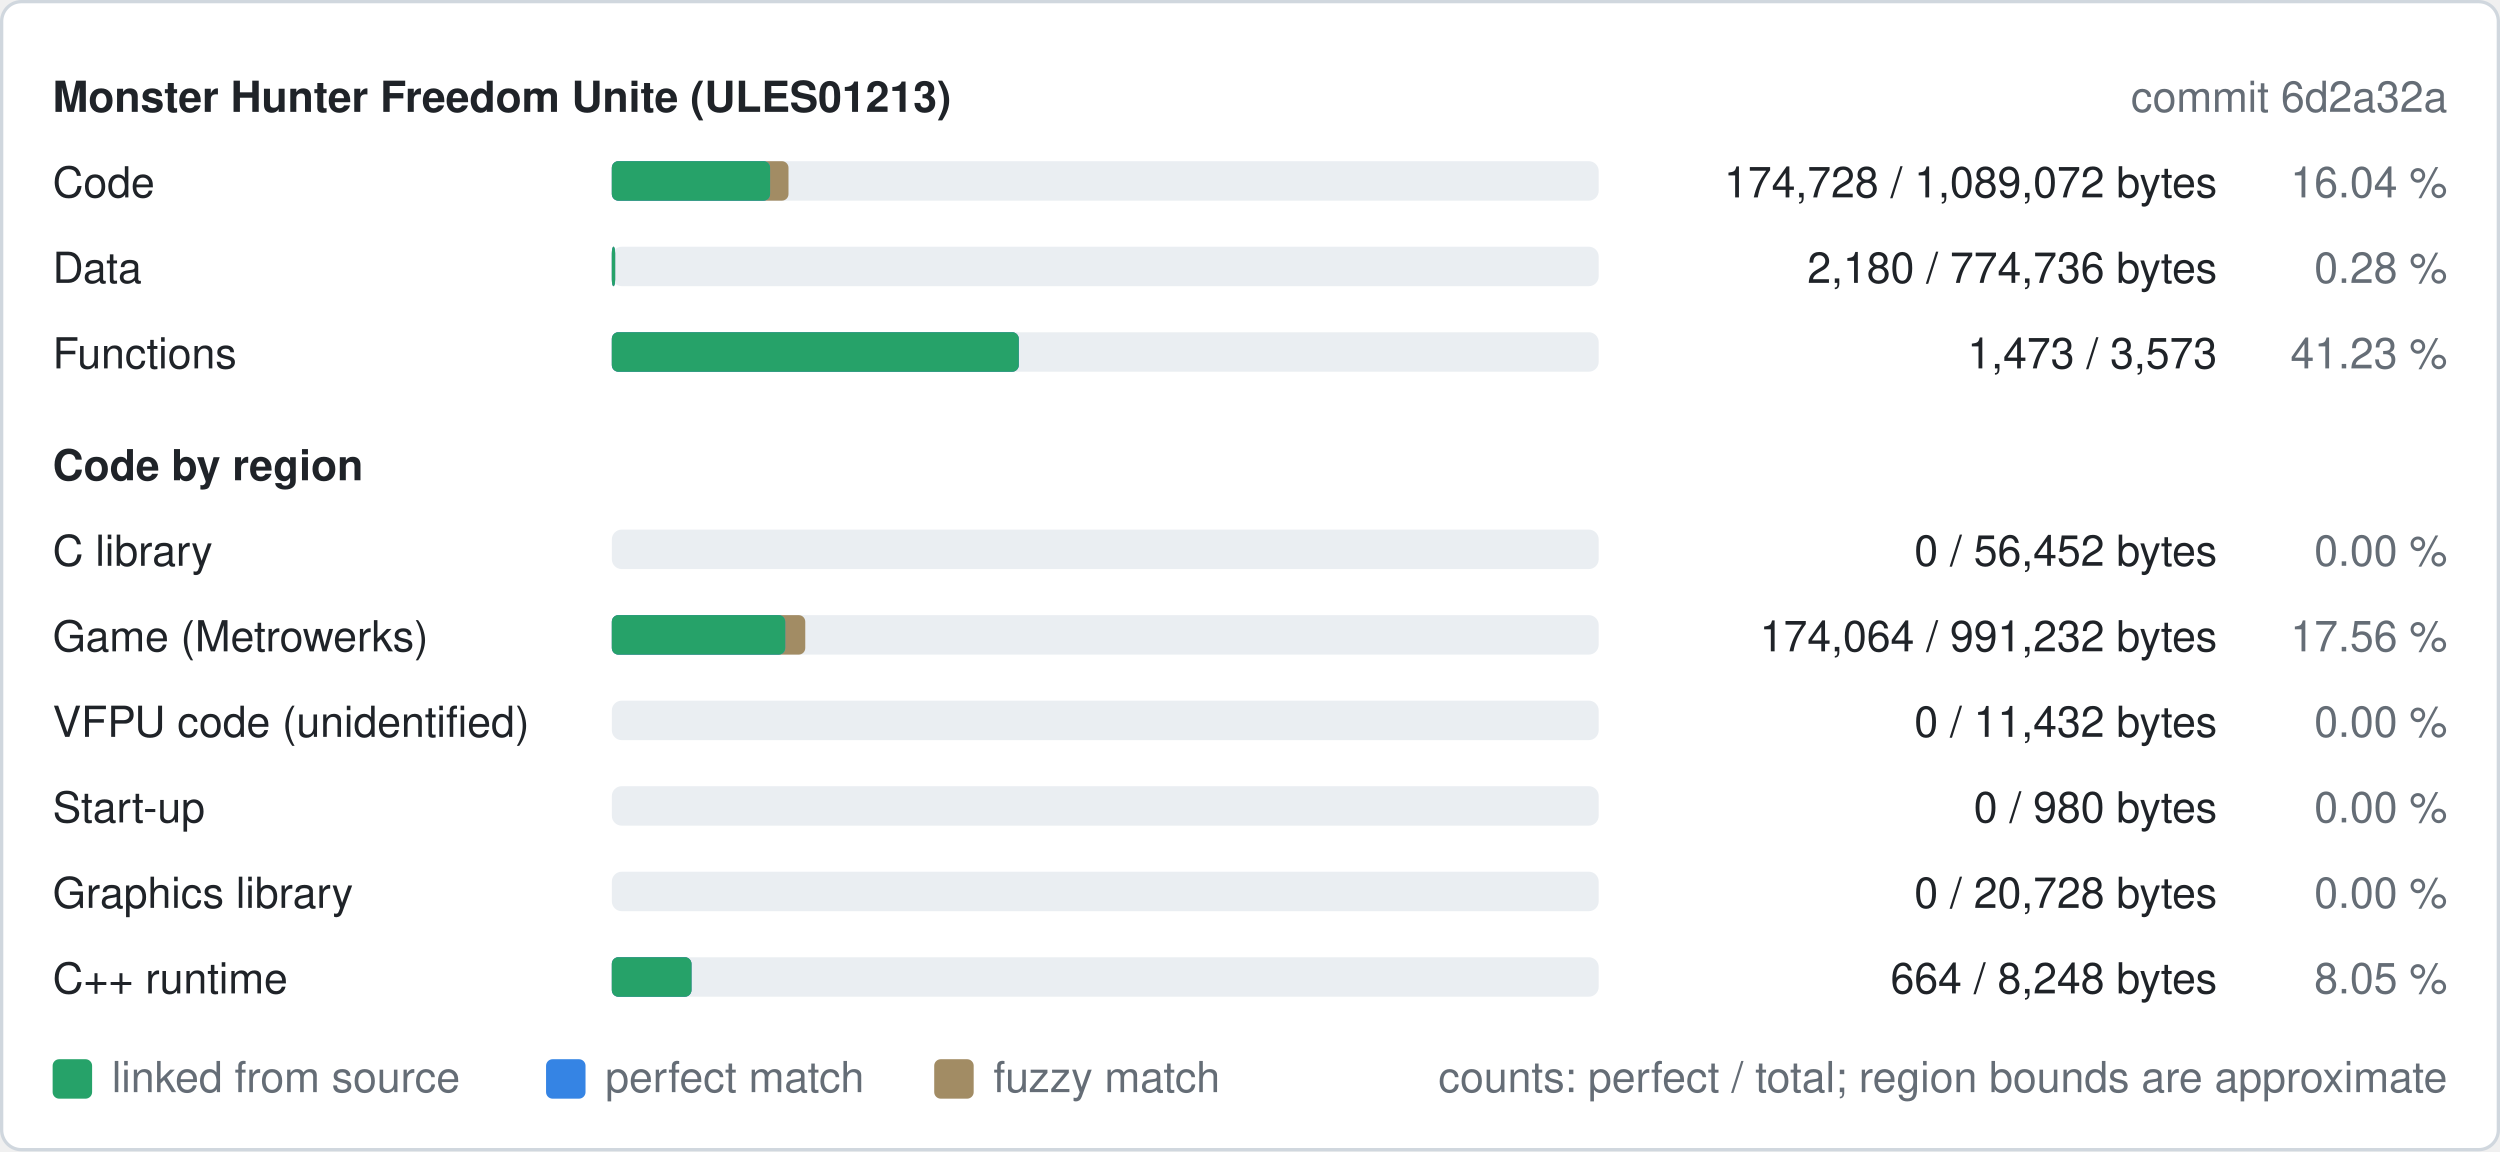
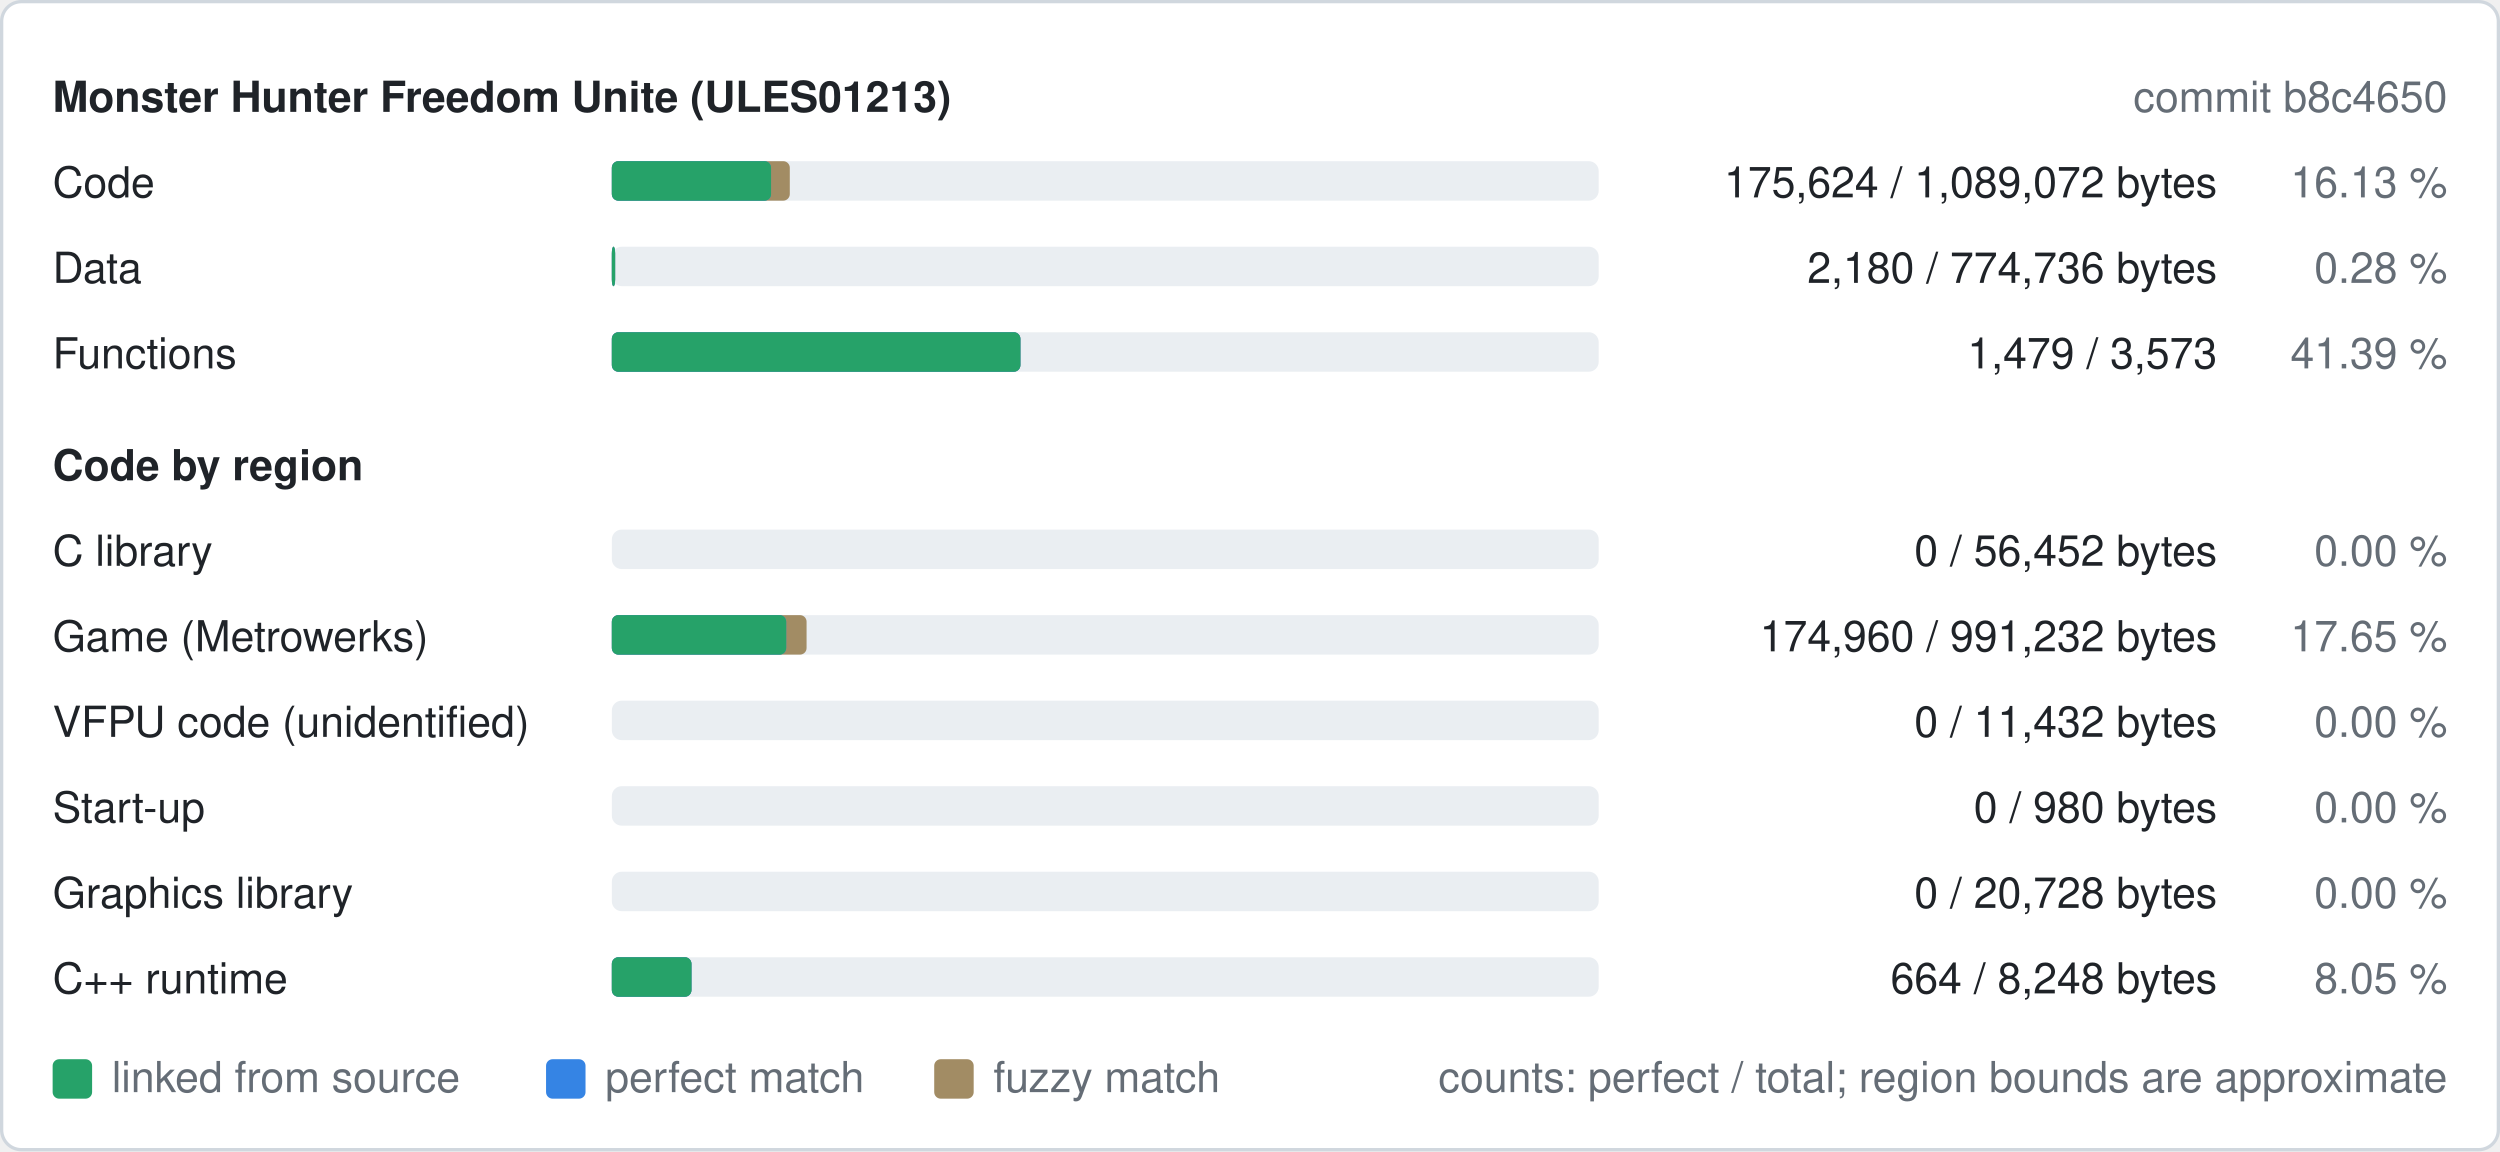
<svg xmlns="http://www.w3.org/2000/svg" width="760" height="350" viewBox="0 0 760 350" role="img" aria-label="Decompilation progress of ULES01213">
  <style>
text{font-family:-apple-system,BlinkMacSystemFont,"Segoe UI",Helvetica,Arial,sans-serif;font-size:13px}
.b{font-weight:600}
.bg{fill:#ffffff;stroke:#d0d7de}.t{fill:#1f2328}.m{fill:#656d76}.track{fill:#eaeef2}.fuzzy{fill:#a28c64}.perfect{fill:#3584e4}.linked{fill:#26a269}
@media (prefers-color-scheme: dark){.bg{fill:#0d1117;stroke:#30363d}.t{fill:#e6edf3}.m{fill:#8d96a0}.track{fill:#21262d}.fuzzy{fill:#a28c64}.perfect{fill:#3584e4}.linked{fill:#2ec27e}}
</style>
  <rect class="bg" x="0.5" y="0.5" width="759" height="349" rx="6" />
  <text class="t b" x="16" y="34">Monster Hunter Freedom Unite (ULES01213)</text>
-   <text class="m" x="744" y="34" text-anchor="end">commit 6d2a32a</text>
+   <text class="m" x="744" y="34" text-anchor="end">commit b8c4650</text>
  <text class="t" x="16" y="60">Code</text>
  <rect class="track" x="186" y="49" width="300" height="12" rx="3" />
-   <rect class="fuzzy" x="186" y="49" width="53.7" height="12" rx="2" />
-   <rect class="perfect" x="186" y="49" width="48.1" height="12" rx="2" />
-   <rect class="linked" x="186" y="49" width="48.1" height="12" rx="2" />
-   <text class="t" x="674" y="60" text-anchor="end">174,728 / 1,089,072 bytes</text>
-   <text class="m" x="744" y="60" text-anchor="end">16.04 %</text>
+   <rect class="fuzzy" x="186" y="49" width="54.1" height="12" rx="2" />
+   <rect class="perfect" x="186" y="49" width="48.4" height="12" rx="2" />
+   <rect class="linked" x="186" y="49" width="48.4" height="12" rx="2" />
+   <text class="t" x="674" y="60" text-anchor="end">175,624 / 1,089,072 bytes</text>
+   <text class="m" x="744" y="60" text-anchor="end">16.13 %</text>
  <text class="t" x="16" y="86">Data</text>
  <rect class="track" x="186" y="75" width="300" height="12" rx="3" />
  <rect class="fuzzy" x="186" y="75" width="1.0" height="12" rx="2" />
  <rect class="perfect" x="186" y="75" width="1.0" height="12" rx="2" />
  <rect class="linked" x="186" y="75" width="1.0" height="12" rx="2" />
  <text class="t" x="674" y="86" text-anchor="end">2,180 / 774,736 bytes</text>
  <text class="m" x="744" y="86" text-anchor="end">0.28 %</text>
  <text class="t" x="16" y="112">Functions</text>
  <rect class="track" x="186" y="101" width="300" height="12" rx="3" />
-   <rect class="fuzzy" x="186" y="101" width="123.7" height="12" rx="2" />
-   <rect class="perfect" x="186" y="101" width="123.7" height="12" rx="2" />
-   <rect class="linked" x="186" y="101" width="123.7" height="12" rx="2" />
-   <text class="t" x="674" y="112" text-anchor="end">1,473 / 3,573</text>
-   <text class="m" x="744" y="112" text-anchor="end">41.23 %</text>
+   <rect class="fuzzy" x="186" y="101" width="124.2" height="12" rx="2" />
+   <rect class="perfect" x="186" y="101" width="124.2" height="12" rx="2" />
+   <rect class="linked" x="186" y="101" width="124.2" height="12" rx="2" />
+   <text class="t" x="674" y="112" text-anchor="end">1,479 / 3,573</text>
+   <text class="m" x="744" y="112" text-anchor="end">41.39 %</text>
  <text class="t b" x="16" y="146">Code by region</text>
  <text class="t" x="16" y="172">C library</text>
  <rect class="track" x="186" y="161" width="300" height="12" rx="3" />
  <text class="t" x="674" y="172" text-anchor="end">0 / 56,452 bytes</text>
  <text class="m" x="744" y="172" text-anchor="end">0.00 %</text>
  <text class="t" x="16" y="198">Game (Metrowerks)</text>
  <rect class="track" x="186" y="187" width="300" height="12" rx="3" />
-   <rect class="fuzzy" x="186" y="187" width="58.8" height="12" rx="2" />
-   <rect class="perfect" x="186" y="187" width="52.7" height="12" rx="2" />
-   <rect class="linked" x="186" y="187" width="52.7" height="12" rx="2" />
-   <text class="t" x="674" y="198" text-anchor="end">174,064 / 991,232 bytes</text>
-   <text class="m" x="744" y="198" text-anchor="end">17.56 %</text>
+   <rect class="fuzzy" x="186" y="187" width="59.2" height="12" rx="2" />
+   <rect class="perfect" x="186" y="187" width="53.0" height="12" rx="2" />
+   <rect class="linked" x="186" y="187" width="53.0" height="12" rx="2" />
+   <text class="t" x="674" y="198" text-anchor="end">174,960 / 991,232 bytes</text>
+   <text class="m" x="744" y="198" text-anchor="end">17.65 %</text>
  <text class="t" x="16" y="224">VFPU code (unidentified)</text>
  <rect class="track" x="186" y="213" width="300" height="12" rx="3" />
  <text class="t" x="674" y="224" text-anchor="end">0 / 11,432 bytes</text>
  <text class="m" x="744" y="224" text-anchor="end">0.00 %</text>
  <text class="t" x="16" y="250">Start-up</text>
  <rect class="track" x="186" y="239" width="300" height="12" rx="3" />
  <text class="t" x="674" y="250" text-anchor="end">0 / 980 bytes</text>
  <text class="m" x="744" y="250" text-anchor="end">0.00 %</text>
  <text class="t" x="16" y="276">Graphics library</text>
  <rect class="track" x="186" y="265" width="300" height="12" rx="3" />
  <text class="t" x="674" y="276" text-anchor="end">0 / 20,728 bytes</text>
  <text class="m" x="744" y="276" text-anchor="end">0.00 %</text>
  <text class="t" x="16" y="302">C++ runtime</text>
  <rect class="track" x="186" y="291" width="300" height="12" rx="3" />
  <rect class="fuzzy" x="186" y="291" width="24.2" height="12" rx="2" />
  <rect class="perfect" x="186" y="291" width="24.2" height="12" rx="2" />
  <rect class="linked" x="186" y="291" width="24.2" height="12" rx="2" />
  <text class="t" x="674" y="302" text-anchor="end">664 / 8,248 bytes</text>
  <text class="m" x="744" y="302" text-anchor="end">8.05 %</text>
  <rect class="linked" x="16" y="322" width="12" height="12" rx="2" />
  <text class="m" x="34" y="332">linked from source</text>
  <rect class="perfect" x="166" y="322" width="12" height="12" rx="2" />
  <text class="m" x="184" y="332">perfect match</text>
  <rect class="fuzzy" x="284" y="322" width="12" height="12" rx="2" />
  <text class="m" x="302" y="332">fuzzy match</text>
  <text class="m" x="744" y="332" text-anchor="end">counts: perfect / total; region bounds are approximate</text>
</svg>
